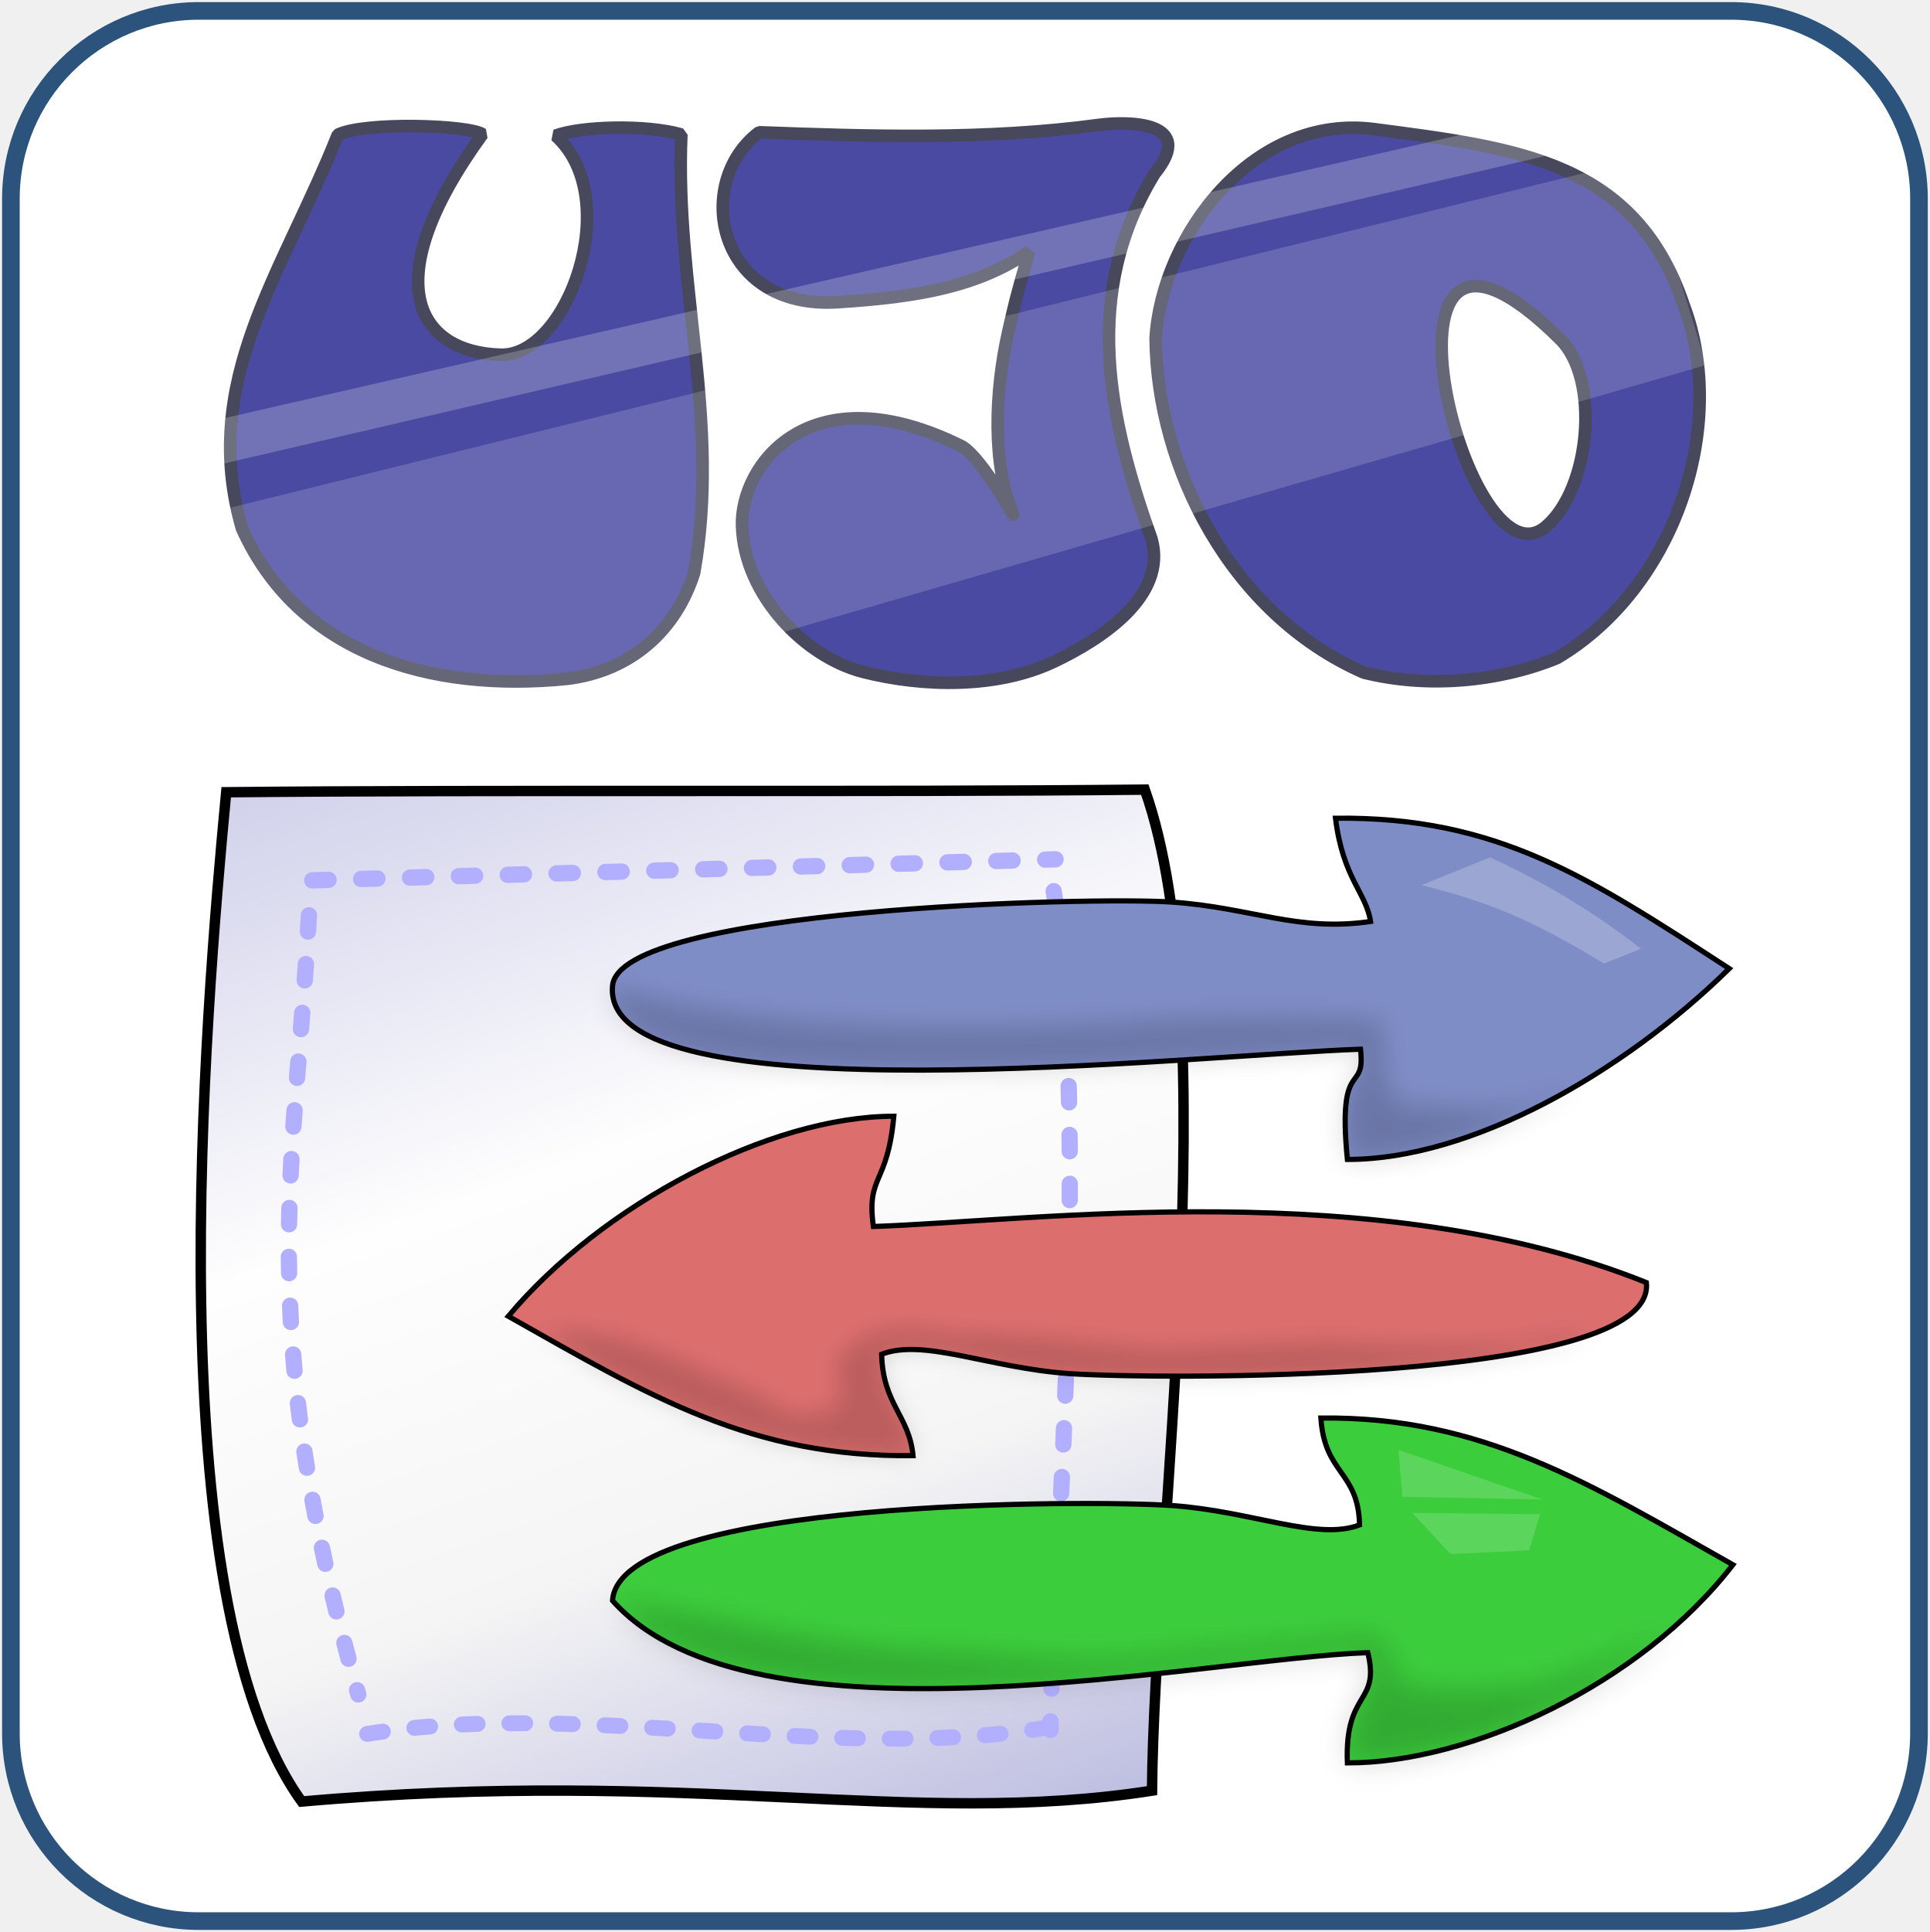
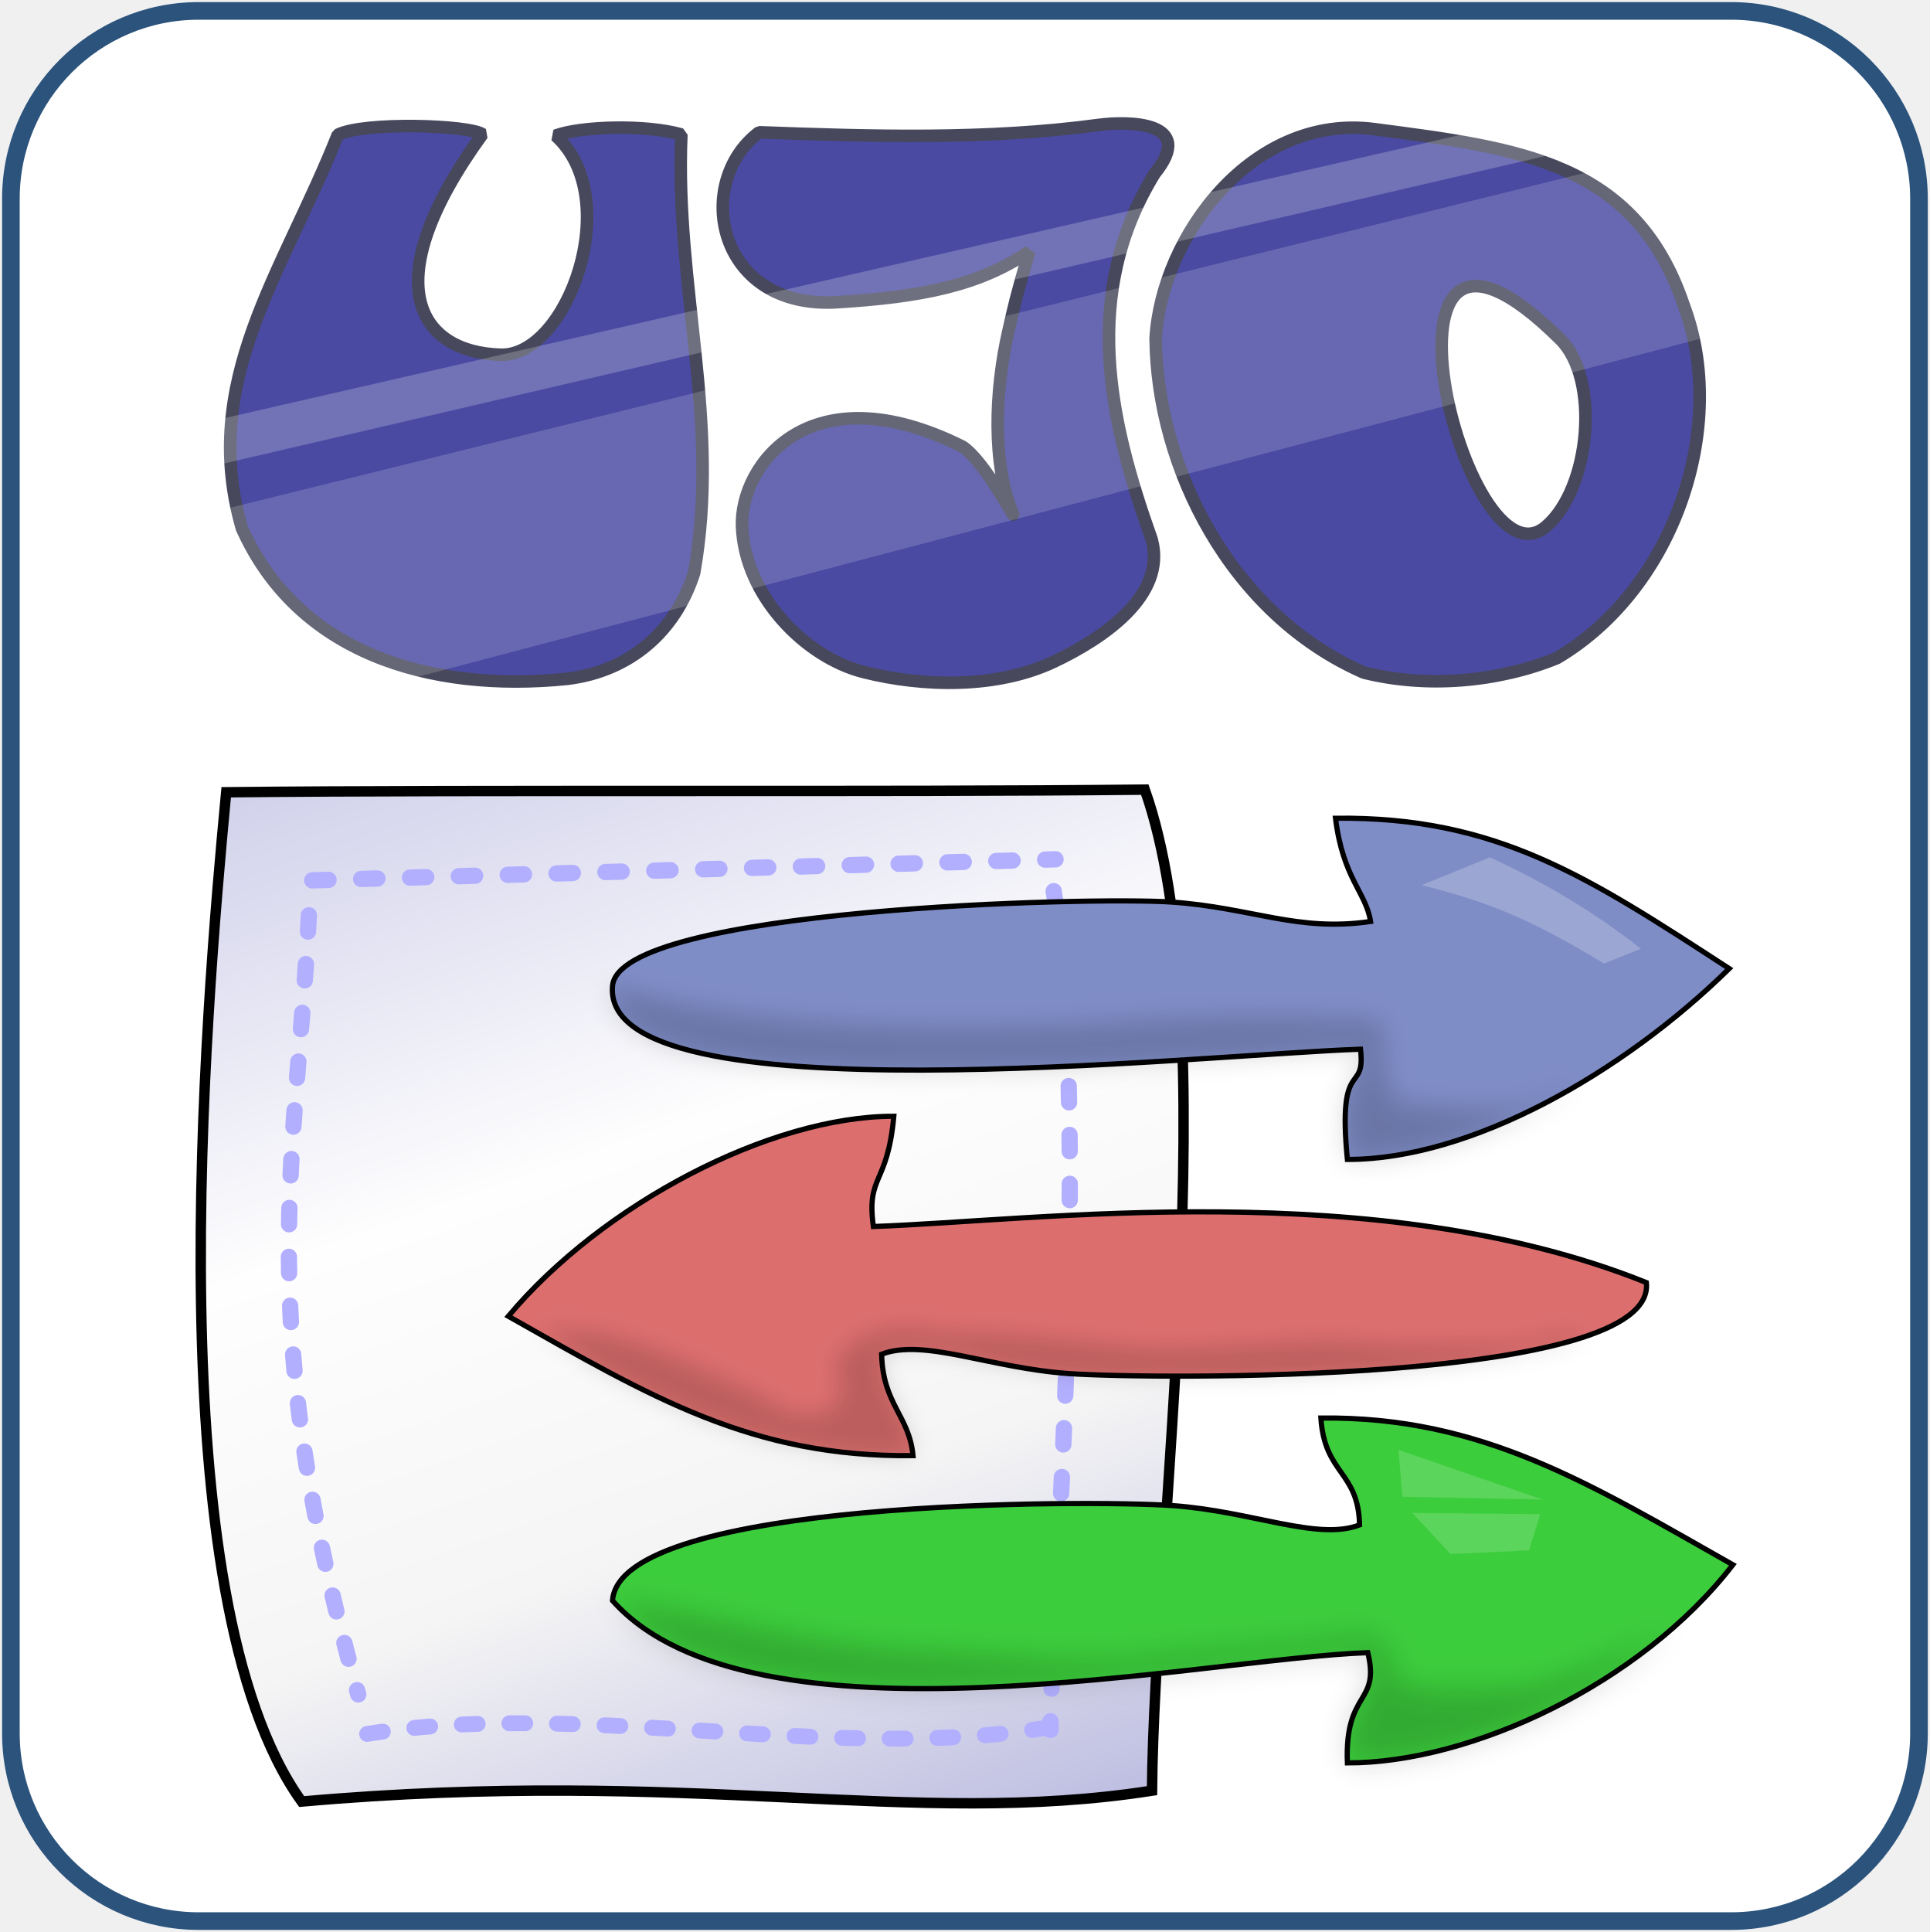
<svg xmlns="http://www.w3.org/2000/svg" xmlns:xlink="http://www.w3.org/1999/xlink" width="185.483" height="185.644" id="svg2" version="1.0">
  <defs id="defs3">
    <linearGradient id="linearGradient3172">
      <stop style="stop-color:#ffffff;stop-opacity:0;" offset="0" id="stop3174" />
      <stop style="stop-color:#ffffff;stop-opacity:1;" offset="0.476" id="stop3184" />
      <stop id="stop3180" offset="1" style="stop-color:#ffffff;stop-opacity:0;" />
    </linearGradient>
    <linearGradient id="linearGradient37949">
      <stop style="stop-color:#b2b2de;stop-opacity:1;" offset="0" id="stop37951" />
      <stop id="stop37957" offset="0.5" style="stop-color:#fefefe;stop-opacity:1;" />
      <stop style="stop-color:#f5f5f5;stop-opacity:1;" offset="0.75" id="stop37959" />
      <stop style="stop-color:#bebee2;stop-opacity:1;" offset="1" id="stop37953" />
    </linearGradient>
    <linearGradient xlink:href="#linearGradient37949" id="linearGradient37955" x1="828.466" y1="518.644" x2="877.829" y2="660.054" gradientUnits="userSpaceOnUse" />
    <linearGradient xlink:href="#linearGradient37949" id="linearGradient39073" gradientUnits="userSpaceOnUse" x1="828.466" y1="518.644" x2="877.829" y2="660.054" />
    <linearGradient xlink:href="#linearGradient37949" id="linearGradient39079" gradientUnits="userSpaceOnUse" x1="828.466" y1="518.644" x2="877.829" y2="660.054" gradientTransform="translate(16.44531,-9.649638)" />
    <linearGradient xlink:href="#linearGradient37949" id="linearGradient21873" gradientUnits="userSpaceOnUse" gradientTransform="translate(-213.0016,-245.5297)" x1="828.466" y1="518.644" x2="877.829" y2="660.054" />
    <linearGradient xlink:href="#linearGradient37949" id="linearGradient24840" gradientUnits="userSpaceOnUse" gradientTransform="translate(266.3189,-23.6718)" x1="828.466" y1="518.644" x2="877.829" y2="660.054" />
    <filter x="-0.026" width="1.053" y="-0.175" height="1.349" id="filter14809">
      <feGaussianBlur stdDeviation="1.325" id="feGaussianBlur14811" />
    </filter>
    <filter x="-0.02" width="1.04" y="-0.166" height="1.331" id="filter16358">
      <feGaussianBlur stdDeviation="1.012" id="feGaussianBlur16360" />
    </filter>
    <filter x="-0.025" width="1.051" y="-0.112" height="1.223" id="filter18741">
      <feGaussianBlur stdDeviation="1.174" id="feGaussianBlur18743" />
    </filter>
  </defs>
  <g id="layer1" transform="translate(-817.5412,-466.8574)">
    <rect style="fill:#ffffff;fill-opacity:1;fill-rule:nonzero;stroke:#2b537c;stroke-width:1.694;stroke-linecap:round;stroke-linejoin:round;stroke-miterlimit:4;stroke-dasharray:none;stroke-dashoffset:0;stroke-opacity:1" id="rect39059" width="183.389" height="183.549" x="818.588" y="467.905" ry="18.052" />
    <path style="fill:url(#linearGradient39079);fill-opacity:1;fill-rule:evenodd;stroke:#000000;stroke-width:1px;stroke-linecap:butt;stroke-linejoin:miter;stroke-opacity:1" d="M 839.282,542.984 C 864.252,542.726 902.568,542.996 927.57,542.732 C 935.431,564.956 928.456,614.796 928.264,638.921 C 905.332,642.513 883.941,636.663 846.538,639.968 C 832.471,620.443 837.245,564.459 839.282,542.984 z " id="path39063" />
    <path id="path19722" d="M 918.814,552.49 C 922.553,576.211 918.323,626.206 918.511,633.081" style="fill:none;fill-opacity:1;fill-rule:nonzero;stroke:#b2afff;stroke-width:1.566;stroke-linecap:round;stroke-linejoin:bevel;stroke-miterlimit:4;stroke-dasharray:1.566, 3.132;stroke-dashoffset:0;stroke-opacity:1" />
    <path style="fill:none;fill-opacity:1;fill-rule:nonzero;stroke:#b2afff;stroke-width:1.525;stroke-linecap:round;stroke-linejoin:bevel;stroke-miterlimit:4;stroke-dasharray:1.525, 3.049;stroke-dashoffset:0;stroke-opacity:1" d="M 852.827,633.468 C 874.471,629.996 899.866,636.818 920.902,632.353" id="path19716" />
    <path style="opacity:1;fill:none;fill-opacity:1;fill-rule:nonzero;stroke:#b2afff;stroke-width:1.566;stroke-linecap:round;stroke-linejoin:bevel;stroke-miterlimit:4;stroke-dasharray:1.566, 3.132;stroke-dashoffset:0;stroke-opacity:1" d="M 847.552,551.448 L 918.989,549.428" id="path18745" />
    <path style="fill:#7f8dc7;fill-opacity:1;fill-rule:evenodd;stroke:#000000;stroke-width:0.5;stroke-linecap:butt;stroke-linejoin:miter;stroke-miterlimit:4;stroke-dasharray:none;stroke-opacity:1" d="M 947.041,578.267 C 958.913,578.281 973.472,570.004 983.74,559.929 C 970.177,551.111 961.412,545.307 945.898,545.48 C 946.616,551.275 948.843,552.614 949.267,555.401 C 942.242,556.43 937.876,554.078 930.196,553.539 C 922.516,553 876.985,554.146 876.411,561.607 C 875.298,574.522 932.661,568.205 948.302,567.674 C 948.812,572.147 946.065,568.244 947.041,578.267 z " id="path39065" />
    <path style="fill:#3ccd3c;fill-opacity:1;fill-rule:evenodd;stroke:#000000;stroke-width:0.5;stroke-linecap:butt;stroke-linejoin:miter;stroke-miterlimit:4;stroke-dasharray:none;stroke-opacity:1" d="M 947.041,636.252 C 958.913,636.267 975.229,628.692 984.091,617.212 C 970.353,609.448 960.006,602.941 944.492,603.115 C 944.859,608.558 948.094,608.194 948.212,613.386 C 944.175,614.943 937.876,612.064 930.196,611.525 C 922.516,610.986 877.083,610.853 876.411,620.659 C 889.808,635.712 933.364,626.191 949.004,625.659 C 950.218,630.66 946.768,629.217 947.041,636.252 z " id="path39067" />
    <path style="fill:#dc6e6e;fill-opacity:1;fill-rule:evenodd;stroke:#000000;stroke-width:0.5;stroke-linecap:butt;stroke-linejoin:miter;stroke-miterlimit:4;stroke-dasharray:none;stroke-opacity:1" d="M 903.447,574.118 C 891.575,574.103 875.434,582.556 866.396,593.334 C 880.135,601.098 889.779,606.902 905.293,606.728 C 904.926,602.867 902.394,601.824 902.275,596.984 C 906.313,595.427 912.612,598.306 920.292,598.845 C 927.972,599.384 976.857,599.911 975.776,590.097 C 949.898,579.704 917.124,584.179 901.483,584.711 C 900.797,579.71 902.841,580.801 903.447,574.118 z " id="path39069" />
    <path style="fill:#4a4aa3;fill-opacity:1;fill-rule:evenodd;stroke:#47485b;stroke-width:1.207;stroke-linecap:butt;stroke-linejoin:bevel;stroke-miterlimit:4;stroke-dasharray:none;stroke-opacity:1" d="M 850.009,479.804 C 844.695,493.184 836.69,503.444 840.791,517.624 C 846.152,529.573 858.733,533.429 872.057,532.087 C 878.266,531.325 882.529,527.36 884.256,521.906 C 886.847,507.295 882.396,494.431 883.028,479.779 C 879.595,478.802 873.374,478.984 870.943,479.888 C 877.61,485.921 872.066,501.127 865.666,500.943 C 857.776,500.716 853.468,494.129 863.907,479.755 C 862.591,478.868 852.58,478.54 850.009,479.804 z M 890.507,479.567 C 901.179,479.968 912.382,480.309 923.117,478.863 C 925.986,478.477 932.602,478.521 928.516,483.538 C 921.462,495.039 924.077,507.042 928.228,518.684 C 929.721,524.088 923.523,528.225 918.815,530.45 C 913.396,533.011 906.324,532.893 900.522,531.427 C 894.977,530.025 889.114,524.139 888.86,517.445 C 888.637,511.577 895.365,502.441 910.054,509.777 C 912.193,511.178 915.298,517.175 914.885,516.198 C 912.909,511.517 913.128,504.505 914.456,498.687 C 915.041,496.125 915.171,495.449 916.467,491.021 C 911.554,494.358 905.97,495.395 898.026,495.898 C 886.396,496.627 884.119,484.374 890.507,479.567 z M 928.611,499.348 C 928.719,511.757 935.785,525.868 948.625,531.488 C 954.644,532.991 961.515,532.405 967.177,530.097 C 978.624,523.349 983.681,507.643 979.384,496.231 C 974.732,482.326 963.328,481.074 949.644,479.269 C 937.917,477.722 929.197,489.548 928.611,499.348 z M 966.124,517.453 C 970.404,513.805 971.353,503.278 967.498,499.459 C 947.543,479.687 958.261,524.154 966.124,517.453 z " id="path12014" />
    <path transform="matrix(0.9773735,-0.2115206,0.5518554,0.8339398,0,0)" style="opacity:0.219;fill:#ffffff;fill-opacity:1;fill-rule:nonzero;stroke:none;stroke-width:19.124;stroke-linecap:round;stroke-linejoin:bevel;stroke-miterlimit:4;stroke-dashoffset:0;stroke-opacity:0.212" d="M 446.936,722.367 L 595.036,720.453 C 596.544,721.003 596.458,723.377 594.962,724.453 L 445.534,726.921 C 444.026,726.371 445.44,723.443 446.936,722.367 z " id="rect3196" />
-     <path transform="matrix(0.9694251,-0.2453876,0.1768313,0.9842412,0,0)" style="opacity:0.166;fill:#ffffff;fill-opacity:1;fill-rule:nonzero;stroke:none;stroke-width:19.124;stroke-linecap:round;stroke-linejoin:bevel;stroke-miterlimit:4;stroke-dashoffset:0;stroke-opacity:0.212" d="M 727.931,707.611 L 876.965,708.454 L 879.475,729.231 L 756.015,733.405 L 727.931,707.611 z" id="rect3198" />
+     <path transform="matrix(0.9694251,-0.2453876,0.1768313,0.9842412,0,0)" style="opacity:0.166;fill:#ffffff;fill-opacity:1;fill-rule:nonzero;stroke:none;stroke-width:19.124;stroke-linecap:round;stroke-linejoin:bevel;stroke-miterlimit:4;stroke-dashoffset:0;stroke-opacity:0.212" d="M 727.931,707.611 L 876.965,708.454 L 879.949,726.631 L 748.185,727.92 L 727.931,707.611 z" id="rect3198" />
    <path style="opacity:0.162;fill:#000000;fill-opacity:1;fill-rule:nonzero;stroke:none;stroke-width:19.124;stroke-linecap:round;stroke-linejoin:bevel;stroke-miterlimit:4;stroke-dasharray:none;stroke-dashoffset:0;stroke-opacity:0.212;filter:url(#filter18741)" d="M 58.875,94.75 C 58.805,95.557 58.95,96.274 59.312,96.938 C 59.675,97.601 60.254,98.219 61,98.75 C 61.746,99.281 62.669,99.745 63.75,100.156 C 64.831,100.568 66.071,100.915 67.438,101.219 C 70.17,101.827 73.418,102.249 77,102.5 C 80.582,102.751 84.492,102.82 88.531,102.812 C 96.61,102.797 105.221,102.371 112.781,101.906 C 120.341,101.441 126.84,100.945 130.75,100.812 C 130.878,101.931 130.827,102.518 130.656,102.938 C 130.486,103.357 130.219,103.613 129.969,104.031 C 129.718,104.449 129.456,105.043 129.344,106.156 C 129.231,107.27 129.256,108.901 129.5,111.406 C 130.984,111.408 132.508,111.276 134.062,111.031 C 135.617,110.787 137.215,110.434 138.812,109.969 C 140.41,109.503 142.012,108.943 143.625,108.281 C 145.238,107.62 146.836,106.863 148.438,106.031 C 149.313,105.577 150.135,104.937 151,104.438 C 150.305,104.501 149.603,104.68 149,105.125 C 145.242,107.525 138.488,106.181 134.317,105.969 C 132.533,103.268 133.343,100.077 132.68,98.012 C 124.751,97.533 116.65,97.652 109.772,98.061 C 82.757,99.963 65.822,97.238 58.875,94.75 z " id="path3218" transform="translate(817.5412,466.8574)" />
    <path transform="matrix(0.8555145,0.5177789,-0.6459171,0.7634076,0,0)" style="opacity:0.219;fill:#ffffff;fill-opacity:1;fill-rule:nonzero;stroke:none;stroke-width:19.124;stroke-linecap:round;stroke-linejoin:bevel;stroke-miterlimit:4;stroke-dashoffset:0;stroke-opacity:0.212" d="M 1101.922,-27.914 C 1107.902,-28.621 1113.532,-28.574 1118.876,-27.914 L 1117.071,-24.825 C 1108.799,-24.825 1104.665,-24.153 1098.592,-22.16 L 1101.922,-27.914 z " id="rect6661" />
    <path style="opacity:0.162;fill:#ffffff;fill-opacity:1;fill-rule:nonzero;stroke:none;stroke-width:19.124;stroke-linecap:round;stroke-linejoin:bevel;stroke-miterlimit:4;stroke-dashoffset:0;stroke-opacity:0.212" d="M 951.951,606.175 L 965.788,610.947 L 952.326,610.682 L 951.951,606.175 z " id="path6664" />
    <path style="opacity:0.145;fill:#000000;fill-opacity:1;fill-rule:nonzero;stroke:none;stroke-width:1.694;stroke-linecap:round;stroke-linejoin:bevel;stroke-miterlimit:4;stroke-dasharray:1.694, 1.694;stroke-dashoffset:0;stroke-opacity:1;filter:url(#filter16358)" d="M 52.183,127.791 C 55.489,129.661 55.585,130.295 58.562,131.875 C 61.641,133.508 64.591,134.956 67.625,136.156 C 70.659,137.356 73.762,138.296 77.062,138.938 C 78.713,139.258 80.412,139.499 82.188,139.656 C 83.963,139.814 85.811,139.897 87.75,139.875 C 87.658,138.91 87.447,138.123 87.156,137.406 C 86.865,136.69 86.503,136.049 86.156,135.375 C 85.809,134.701 85.479,133.995 85.219,133.156 C 84.959,132.317 84.748,131.335 84.719,130.125 C 85.728,129.736 86.909,129.628 88.188,129.688 C 89.466,129.747 90.855,129.985 92.375,130.281 C 93.895,130.577 95.516,130.929 97.25,131.25 C 98.984,131.571 100.83,131.865 102.75,132 C 104.67,132.135 109.166,132.247 114.812,132.219 C 120.459,132.191 127.258,132.014 133.781,131.5 C 137.043,131.243 140.241,130.908 143.188,130.469 C 146.134,130.03 148.818,129.474 151.094,128.812 C 151.565,128.676 151.942,128.522 152.375,128.375 C 151.075,127.788 147.888,128.863 146.438,129.188 C 140.362,129.313 134.251,129.508 128.188,128.969 C 122.491,129.091 117.007,129.602 111.314,129.666 C 104.706,129.241 97.877,128.11 91.25,128.156 C 87.056,127.317 82.806,127.069 80.224,131.161 C 83.09,136.896 75.553,136.89 73.469,134.312 C 65.997,131.158 60.38,127.66 52.183,127.791 z " id="path8608" transform="translate(817.5412,466.8574)" />
    <path style="opacity:0.166;fill:#000000;fill-opacity:1;fill-rule:nonzero;stroke:none;stroke-width:1.694;stroke-linecap:round;stroke-linejoin:bevel;stroke-miterlimit:4;stroke-dasharray:1.694, 1.694;stroke-dashoffset:0;stroke-opacity:1;filter:url(#filter14809)" d="M 59.153,153.863 C 59.798,154.497 60.962,155.802 61.719,156.344 C 62.777,157.101 63.936,157.785 65.188,158.375 C 66.439,158.965 67.802,159.468 69.219,159.906 C 70.635,160.345 72.103,160.696 73.656,161 C 76.762,161.608 80.113,161.957 83.594,162.125 C 87.075,162.293 90.683,162.298 94.312,162.156 C 101.572,161.874 108.914,161.107 115.406,160.375 C 121.898,159.643 127.559,158.945 131.469,158.812 C 131.772,160.063 131.774,160.885 131.625,161.562 C 131.476,162.24 131.182,162.772 130.844,163.344 C 130.505,163.916 130.141,164.537 129.875,165.469 C 129.609,166.401 129.432,167.647 129.5,169.406 C 130.984,169.408 132.525,169.291 134.125,169.062 C 135.725,168.834 137.394,168.475 139.062,168.031 C 140.731,167.588 142.402,167.051 144.094,166.406 C 145.785,165.761 147.489,165.019 149.156,164.188 C 150.824,163.356 152.465,162.442 154.062,161.438 C 155.66,160.433 157.207,159.35 158.688,158.188 C 159.358,157.661 159.954,157.056 160.594,156.5 C 156.521,158.763 154.34,159.584 147.688,162.031 C 142.82,162.499 134.316,162.729 134.044,161.286 C 133.252,157.095 132.771,156.836 128.269,157.411 C 122.16,158.192 115.716,158.545 109.125,159.312 C 103.395,159.98 96.194,158.991 90.031,158.778 C 79.15,158.4 69.685,155.507 59.153,153.863 z " id="path13600" transform="translate(817.5412,466.8574)" />
    <path style="fill:none;fill-opacity:1;fill-rule:nonzero;stroke:#b2afff;stroke-width:1.566;stroke-linecap:round;stroke-linejoin:bevel;stroke-miterlimit:4;stroke-dasharray:1.566, 3.132;stroke-dashoffset:0;stroke-opacity:1" d="M 847.228,554.806 C 846.003,578.527 841.741,593.293 851.976,629.674" id="path19719" />
    <path style="opacity:0.162;fill:#ffffff;fill-opacity:1;fill-rule:nonzero;stroke:none;stroke-width:19.124;stroke-linecap:round;stroke-linejoin:bevel;stroke-miterlimit:4;stroke-dashoffset:0;stroke-opacity:0.212" d="M 953.29,612.236 L 965.573,612.351 L 964.503,615.835 L 956.95,616.182 L 953.29,612.236 z " id="path2222" />
  </g>
  <g id="layer2" transform="translate(-817.5412,-466.8574)" />
</svg>
